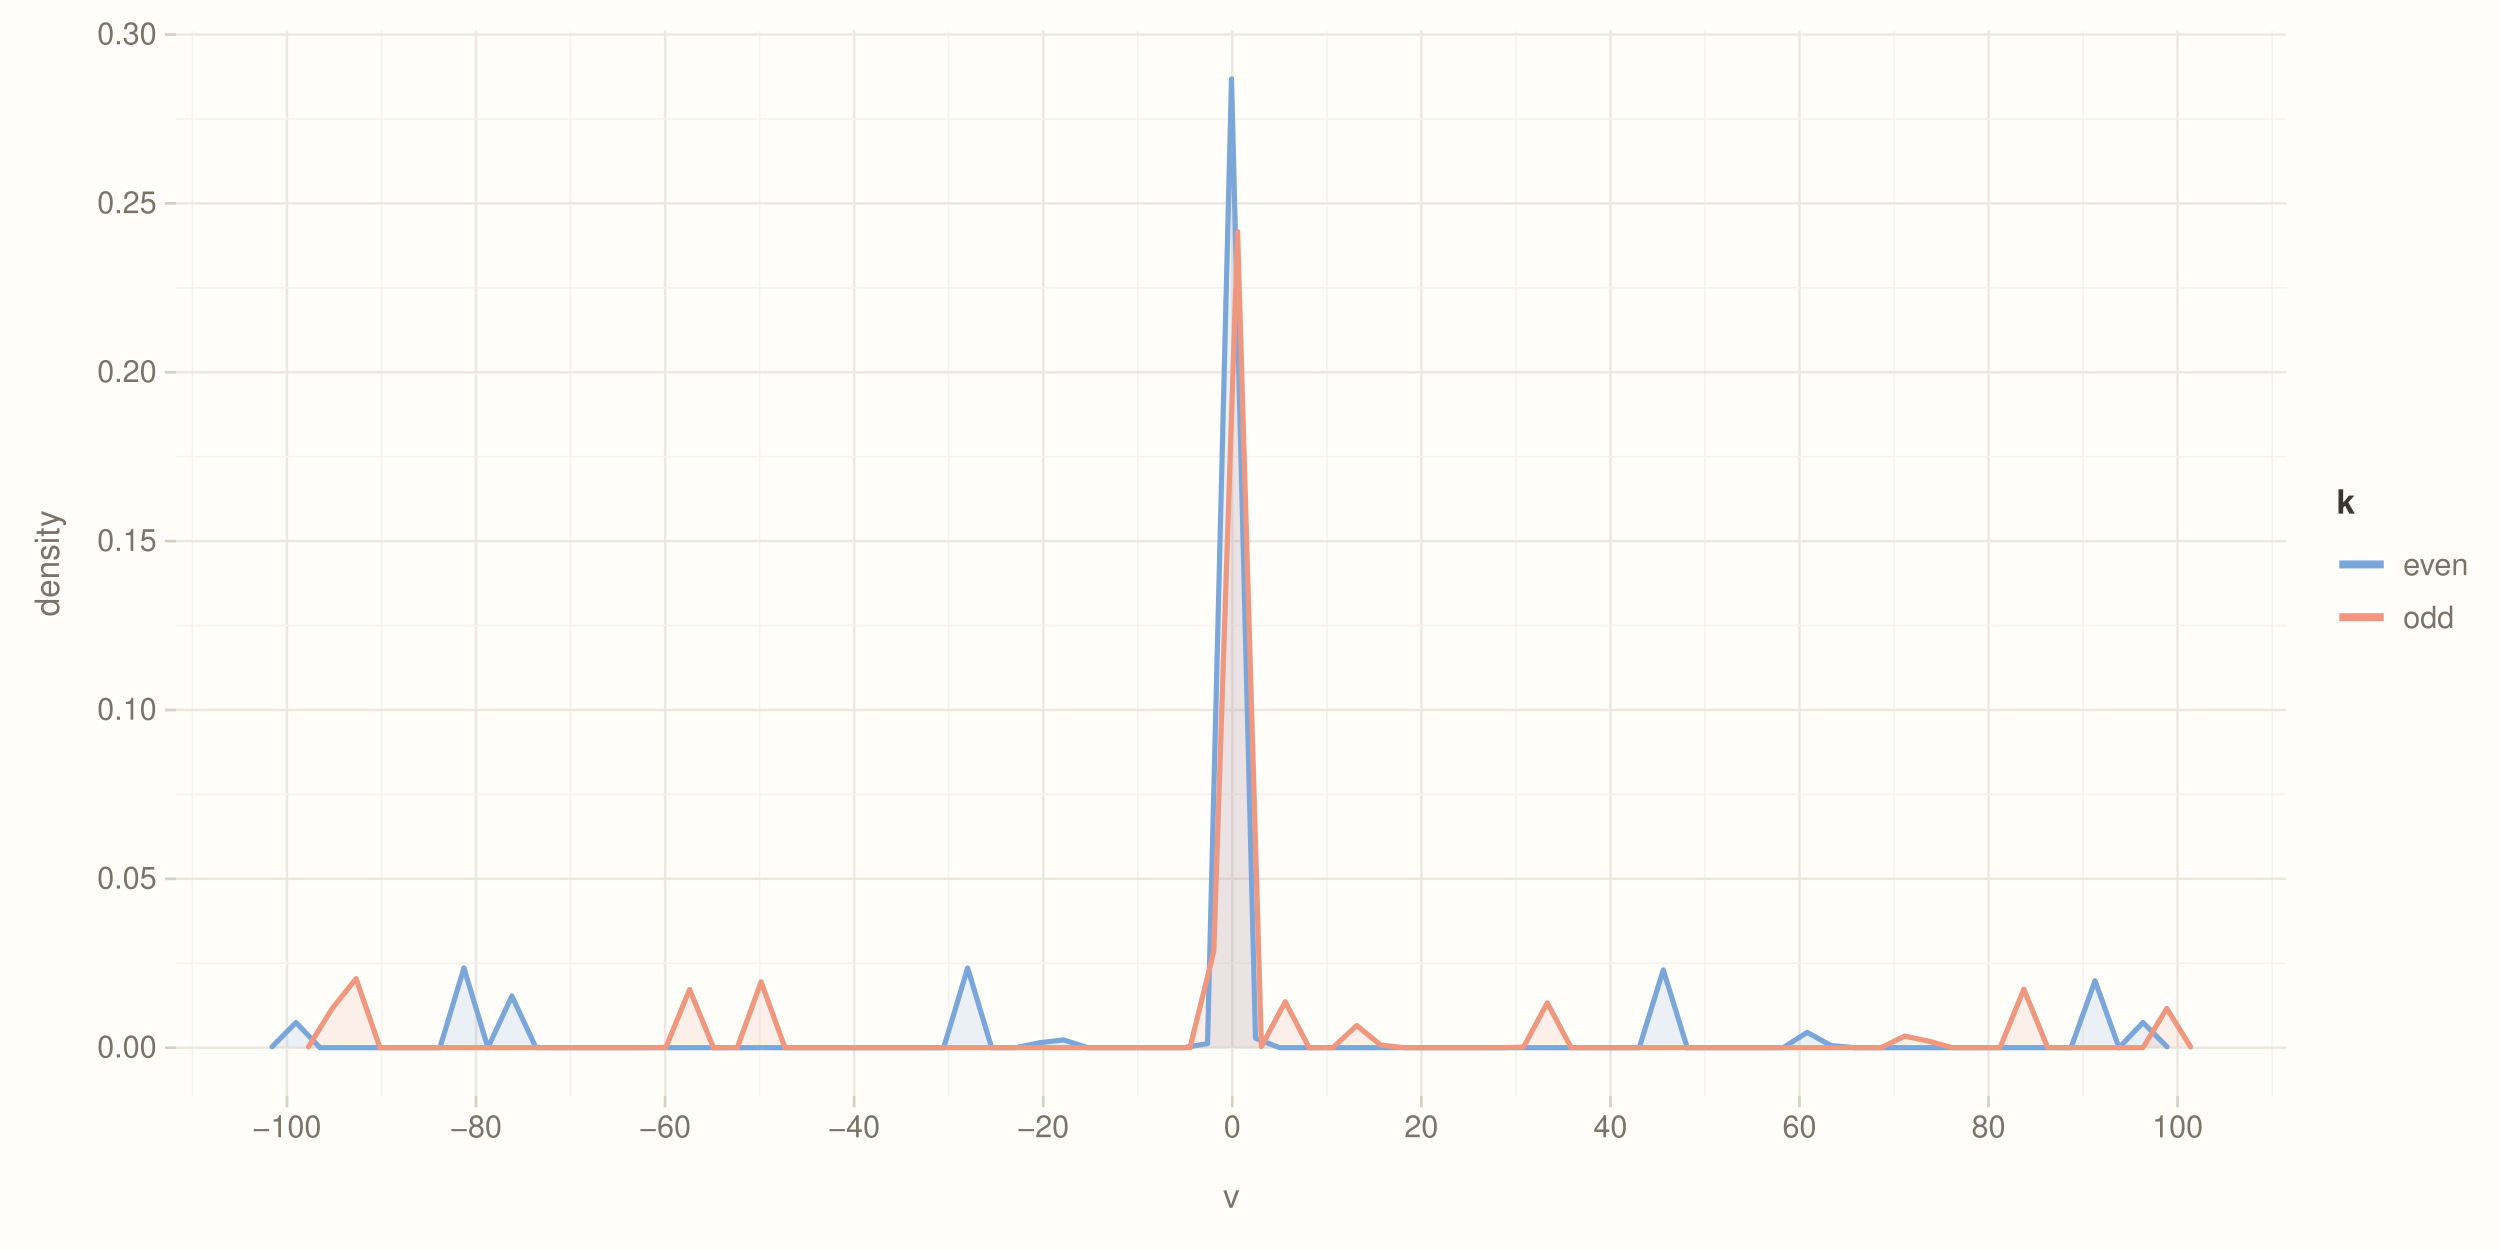
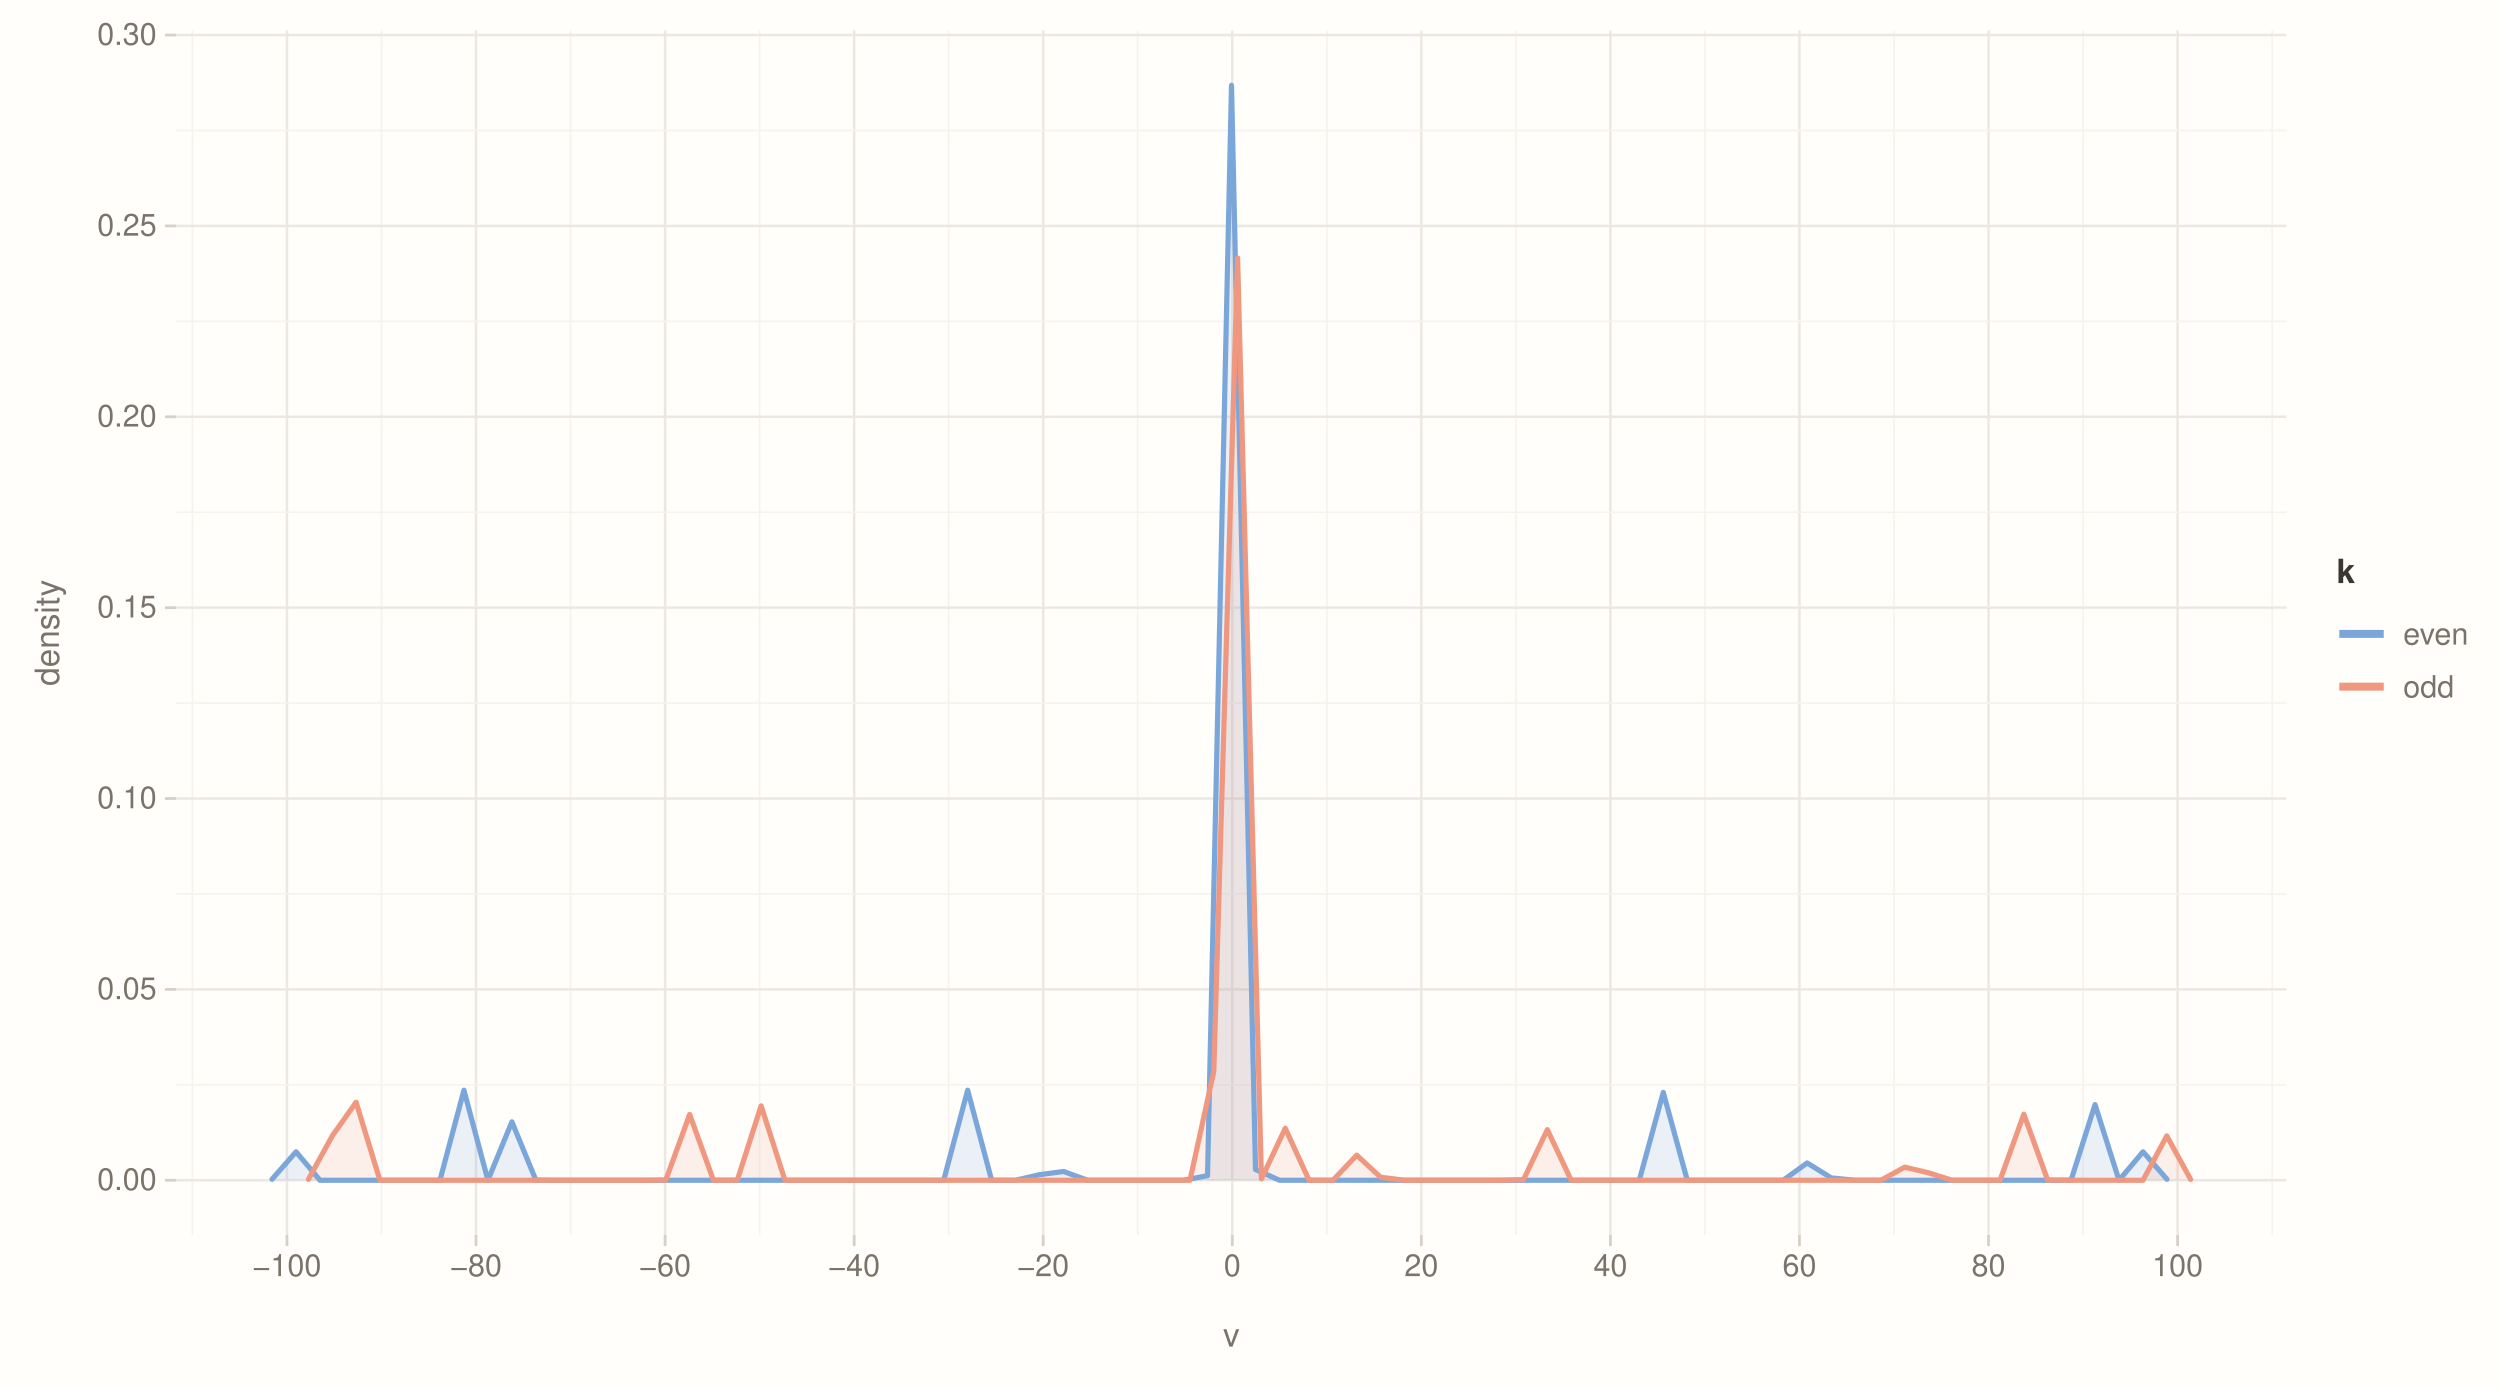
- <svg xmlns="http://www.w3.org/2000/svg" width="900" height="450" viewBox="0 0 900 450" font-family="Helvetica, Arial, 'Liberation Sans', sans-serif" font-size="12" style="color:#3A3631">
-   <rect width="900" height="450" fill="#FFFEFB" />
-   <text x="443.276" y="434.8" text-anchor="middle" font-size="12" fill="#7A736A">v</text>
-   <text transform="translate(21.2,202.8) rotate(-90)" text-anchor="middle" font-size="12" fill="#7A736A">density</text>
+ <svg xmlns="http://www.w3.org/2000/svg" width="900" height="500" viewBox="0 0 900 500" font-family="Helvetica, Arial, 'Liberation Sans', sans-serif" font-size="12" style="color:#3A3631">
+   <rect width="900" height="500" fill="#FFFEFB" />
+   <text x="443.276" y="484.8" text-anchor="middle" font-size="12" fill="#7A736A">v</text>
+   <text transform="translate(21.2,227.8) rotate(-90)" text-anchor="middle" font-size="12" fill="#7A736A">density</text>
  <g class="pt-panels">
    <g class="pt-panel" data-panel="0" transform="translate(31.4,11)" fill="currentColor" text-anchor="middle">
      <g aria-label="x-grid" aria-hidden="true" stroke="#F6F3EE" stroke-width="0.6">
-         <line x1="37.877" x2="37.877" y1="0" y2="383.6" />
-         <line x1="105.94" x2="105.94" y1="0" y2="383.6" />
-         <line x1="174.003" x2="174.003" y1="0" y2="383.6" />
-         <line x1="242.065" x2="242.065" y1="0" y2="383.6" />
-         <line x1="310.128" x2="310.128" y1="0" y2="383.6" />
-         <line x1="378.191" x2="378.191" y1="0" y2="383.6" />
-         <line x1="446.253" x2="446.253" y1="0" y2="383.6" />
-         <line x1="514.316" x2="514.316" y1="0" y2="383.6" />
-         <line x1="582.379" x2="582.379" y1="0" y2="383.6" />
-         <line x1="650.441" x2="650.441" y1="0" y2="383.6" />
-         <line x1="718.504" x2="718.504" y1="0" y2="383.6" />
-         <line x1="786.566" x2="786.566" y1="0" y2="383.6" />
+         <line x1="37.877" x2="37.877" y1="0" y2="433.6" />
+         <line x1="105.94" x2="105.94" y1="0" y2="433.6" />
+         <line x1="174.003" x2="174.003" y1="0" y2="433.6" />
+         <line x1="242.065" x2="242.065" y1="0" y2="433.6" />
+         <line x1="310.128" x2="310.128" y1="0" y2="433.6" />
+         <line x1="378.191" x2="378.191" y1="0" y2="433.6" />
+         <line x1="446.253" x2="446.253" y1="0" y2="433.6" />
+         <line x1="514.316" x2="514.316" y1="0" y2="433.6" />
+         <line x1="582.379" x2="582.379" y1="0" y2="433.6" />
+         <line x1="650.441" x2="650.441" y1="0" y2="433.6" />
+         <line x1="718.504" x2="718.504" y1="0" y2="433.6" />
+         <line x1="786.566" x2="786.566" y1="0" y2="433.6" />
      </g>
      <g aria-label="x-grid" aria-hidden="true" stroke="#ECE8E1" stroke-width="0.9">
-         <line x1="71.909" x2="71.909" y1="0" y2="383.6" />
-         <line x1="139.971" x2="139.971" y1="0" y2="383.6" />
-         <line x1="208.034" x2="208.034" y1="0" y2="383.6" />
-         <line x1="276.097" x2="276.097" y1="0" y2="383.6" />
-         <line x1="344.159" x2="344.159" y1="0" y2="383.6" />
-         <line x1="412.222" x2="412.222" y1="0" y2="383.6" />
-         <line x1="480.285" x2="480.285" y1="0" y2="383.6" />
-         <line x1="548.347" x2="548.347" y1="0" y2="383.6" />
-         <line x1="616.41" x2="616.41" y1="0" y2="383.6" />
-         <line x1="684.473" x2="684.473" y1="0" y2="383.6" />
-         <line x1="752.535" x2="752.535" y1="0" y2="383.6" />
+         <line x1="71.909" x2="71.909" y1="0" y2="433.6" />
+         <line x1="139.971" x2="139.971" y1="0" y2="433.6" />
+         <line x1="208.034" x2="208.034" y1="0" y2="433.6" />
+         <line x1="276.097" x2="276.097" y1="0" y2="433.6" />
+         <line x1="344.159" x2="344.159" y1="0" y2="433.6" />
+         <line x1="412.222" x2="412.222" y1="0" y2="433.6" />
+         <line x1="480.285" x2="480.285" y1="0" y2="433.6" />
+         <line x1="548.347" x2="548.347" y1="0" y2="433.6" />
+         <line x1="616.41" x2="616.41" y1="0" y2="433.6" />
+         <line x1="684.473" x2="684.473" y1="0" y2="433.6" />
+         <line x1="752.535" x2="752.535" y1="0" y2="433.6" />
      </g>
      <g aria-label="y-grid" aria-hidden="true" stroke="#F6F3EE" stroke-width="0.6">
-         <line x1="32" x2="791.752" y1="335.77" y2="335.77" />
-         <line x1="32" x2="791.752" y1="274.981" y2="274.981" />
-         <line x1="32" x2="791.752" y1="214.193" y2="214.193" />
-         <line x1="32" x2="791.752" y1="153.405" y2="153.405" />
-         <line x1="32" x2="791.752" y1="92.617" y2="92.617" />
-         <line x1="32" x2="791.752" y1="31.828" y2="31.828" />
+         <line x1="32" x2="791.752" y1="379.535" y2="379.535" />
+         <line x1="32" x2="791.752" y1="310.823" y2="310.823" />
+         <line x1="32" x2="791.752" y1="242.112" y2="242.112" />
+         <line x1="32" x2="791.752" y1="173.4" y2="173.4" />
+         <line x1="32" x2="791.752" y1="104.689" y2="104.689" />
+         <line x1="32" x2="791.752" y1="35.977" y2="35.977" />
      </g>
      <g aria-label="y-grid" aria-hidden="true" stroke="#ECE8E1" stroke-width="0.9">
-         <line x1="32" x2="791.752" y1="366.164" y2="366.164" />
-         <line x1="32" x2="791.752" y1="305.375" y2="305.375" />
-         <line x1="32" x2="791.752" y1="244.587" y2="244.587" />
-         <line x1="32" x2="791.752" y1="183.799" y2="183.799" />
-         <line x1="32" x2="791.752" y1="123.011" y2="123.011" />
-         <line x1="32" x2="791.752" y1="62.222" y2="62.222" />
-         <line x1="32" x2="791.752" y1="1.434" y2="1.434" />
+         <line x1="32" x2="791.752" y1="413.891" y2="413.891" />
+         <line x1="32" x2="791.752" y1="345.179" y2="345.179" />
+         <line x1="32" x2="791.752" y1="276.468" y2="276.468" />
+         <line x1="32" x2="791.752" y1="207.756" y2="207.756" />
+         <line x1="32" x2="791.752" y1="139.044" y2="139.044" />
+         <line x1="32" x2="791.752" y1="70.333" y2="70.333" />
+         <line x1="32" x2="791.752" y1="1.621" y2="1.621" />
      </g>
-       <clipPath id="plot-clip-18">
-         <rect x="32" y="0" width="759.752" height="383.6" />
+       <clipPath id="plot-clip-19">
+         <rect x="32" y="0" width="759.752" height="433.6" />
      </clipPath>
-       <g aria-label="area" clip-path="url(#plot-clip-18)">
+       <g aria-label="area" clip-path="url(#plot-clip-19)">
        <g fill-opacity="0.15">
-           <path fill="#7AA6DA" d="M66.534,365.844L75.169,357.103L83.805,366.164L92.44,366.164L101.075,366.164L109.71,366.164L118.345,366.164L126.981,366.162L135.616,337.487L144.251,366.163L152.886,347.559L161.521,366.117L170.157,366.164L178.792,366.164L187.427,366.164L196.062,366.164L204.697,366.164L213.333,366.164L221.968,366.164L230.603,366.164L239.238,366.164L247.874,366.164L256.509,366.164L265.144,366.164L273.779,366.164L282.414,366.164L291.05,366.164L299.685,366.164L308.32,366.163L316.955,337.484L325.59,366.162L334.226,366.164L342.861,364.387L351.496,363.372L360.131,366.164L368.766,366.164L377.402,366.164L386.037,366.164L394.672,366.164L403.307,364.697L411.942,17.436L420.578,362.732L429.213,366.164L437.848,366.164L446.483,366.164L455.118,366.164L463.754,366.164L472.389,366.164L481.024,366.164L489.659,366.164L498.294,366.164L506.93,366.164L515.565,366.164L524.2,366.164L532.835,366.164L541.471,366.164L550.106,366.164L558.741,366.163L567.376,338.188L576.011,366.161L584.647,366.164L593.282,366.164L601.917,366.164L610.552,366.164L619.187,360.654L627.823,365.415L636.458,366.164L645.093,366.164L653.728,366.164L662.363,366.164L670.999,366.164L679.634,366.164L688.269,366.164L696.904,366.164L705.539,366.164L714.175,366.151L722.81,342.074L731.445,366.164L740.08,357.103L748.715,365.844L748.715,366.164L740.08,366.164L731.445,366.164L722.81,366.164L714.175,366.164L705.539,366.164L696.904,366.164L688.269,366.164L679.634,366.164L670.999,366.164L662.363,366.164L653.728,366.164L645.093,366.164L636.458,366.164L627.823,366.164L619.187,366.164L610.552,366.164L601.917,366.164L593.282,366.164L584.647,366.164L576.011,366.164L567.376,366.164L558.741,366.164L550.106,366.164L541.471,366.164L532.835,366.164L524.2,366.164L515.565,366.164L506.93,366.164L498.294,366.164L489.659,366.164L481.024,366.164L472.389,366.164L463.754,366.164L455.118,366.164L446.483,366.164L437.848,366.164L429.213,366.164L420.578,366.164L411.942,366.164L403.307,366.164L394.672,366.164L386.037,366.164L377.402,366.164L368.766,366.164L360.131,366.164L351.496,366.164L342.861,366.164L334.226,366.164L325.59,366.164L316.955,366.164L308.32,366.164L299.685,366.164L291.05,366.164L282.414,366.164L273.779,366.164L265.144,366.164L256.509,366.164L247.874,366.164L239.238,366.164L230.603,366.164L221.968,366.164L213.333,366.164L204.697,366.164L196.062,366.164L187.427,366.164L178.792,366.164L170.157,366.164L161.521,366.164L152.886,366.164L144.251,366.164L135.616,366.164L126.981,366.164L118.345,366.164L109.71,366.164L101.075,366.164L92.44,366.164L83.805,366.164L75.169,366.164L66.534,366.164Z" />
-           <path fill="#EF977F" d="M79.642,365.87L88.219,352.026L96.796,341.311L105.373,366.162L113.95,366.164L122.527,366.164L131.104,366.164L139.68,366.164L148.257,366.164L156.834,366.164L165.411,366.164L173.988,366.164L182.565,366.164L191.142,366.164L199.719,366.164L208.296,366.092L216.873,345.214L225.45,366.163L234.026,366.13L242.603,342.467L251.18,366.163L259.757,366.164L268.334,366.164L276.911,366.164L285.488,366.164L294.065,366.164L302.642,366.164L311.219,366.164L319.795,366.164L328.372,366.164L336.949,366.164L345.526,366.164L354.103,366.164L362.68,366.164L371.257,366.164L379.834,366.164L388.411,366.164L396.988,366.164L405.565,331.513L414.141,72.424L422.718,365.727L431.295,349.616L439.872,366.164L448.449,366.164L457.026,358.179L465.603,365.198L474.18,366.164L482.757,366.164L491.334,366.164L499.911,366.164L508.487,366.164L517.064,365.964L525.641,350.047L534.218,366.164L542.795,366.164L551.372,366.164L559.949,366.164L568.526,366.164L577.103,366.164L585.68,366.164L594.257,366.164L602.833,366.164L611.41,366.164L619.987,366.164L628.564,366.164L637.141,366.164L645.718,366.164L654.295,362.002L662.872,363.799L671.449,366.164L680.026,366.164L688.603,366.163L697.179,345.126L705.756,366.094L714.333,366.164L722.91,366.164L731.487,366.164L740.064,366.164L748.641,352.048L757.218,365.87L757.218,366.164L748.641,366.164L740.064,366.164L731.487,366.164L722.91,366.164L714.333,366.164L705.756,366.164L697.179,366.164L688.603,366.164L680.026,366.164L671.449,366.164L662.872,366.164L654.295,366.164L645.718,366.164L637.141,366.164L628.564,366.164L619.987,366.164L611.41,366.164L602.833,366.164L594.257,366.164L585.68,366.164L577.103,366.164L568.526,366.164L559.949,366.164L551.372,366.164L542.795,366.164L534.218,366.164L525.641,366.164L517.064,366.164L508.487,366.164L499.911,366.164L491.334,366.164L482.757,366.164L474.18,366.164L465.603,366.164L457.026,366.164L448.449,366.164L439.872,366.164L431.295,366.164L422.718,366.164L414.141,366.164L405.565,366.164L396.988,366.164L388.411,366.164L379.834,366.164L371.257,366.164L362.68,366.164L354.103,366.164L345.526,366.164L336.949,366.164L328.372,366.164L319.795,366.164L311.219,366.164L302.642,366.164L294.065,366.164L285.488,366.164L276.911,366.164L268.334,366.164L259.757,366.164L251.18,366.164L242.603,366.164L234.026,366.164L225.45,366.164L216.873,366.164L208.296,366.164L199.719,366.164L191.142,366.164L182.565,366.164L173.988,366.164L165.411,366.164L156.834,366.164L148.257,366.164L139.68,366.164L131.104,366.164L122.527,366.164L113.95,366.164L105.373,366.164L96.796,366.164L88.219,366.164L79.642,366.164Z" />
+           <path fill="#7AA6DA" d="M66.534,413.529L75.169,403.649L83.805,413.891L92.44,413.891L101.075,413.891L109.71,413.891L118.345,413.891L126.981,413.889L135.616,381.476L144.251,413.89L152.886,392.862L161.521,413.838L170.157,413.891L178.792,413.891L187.427,413.891L196.062,413.891L204.697,413.891L213.333,413.891L221.968,413.891L230.603,413.891L239.238,413.891L247.874,413.891L256.509,413.891L265.144,413.891L273.779,413.891L282.414,413.891L291.05,413.891L299.685,413.891L308.32,413.89L316.955,381.473L325.59,413.889L334.226,413.891L342.861,411.882L351.496,410.736L360.131,413.891L368.766,413.891L377.402,413.891L386.037,413.891L394.672,413.891L403.307,412.234L411.942,19.709L420.578,410.012L429.213,413.891L437.848,413.891L446.483,413.891L455.118,413.891L463.754,413.891L472.389,413.891L481.024,413.891L489.659,413.891L498.294,413.891L506.93,413.891L515.565,413.891L524.2,413.891L532.835,413.891L541.471,413.891L550.106,413.891L558.741,413.891L567.376,382.269L576.011,413.887L584.647,413.891L593.282,413.891L601.917,413.891L610.552,413.891L619.187,407.663L627.823,413.045L636.458,413.891L645.093,413.891L653.728,413.891L662.363,413.891L670.999,413.891L679.634,413.891L688.269,413.891L696.904,413.891L705.539,413.891L714.175,413.876L722.81,386.662L731.445,413.891L740.08,403.649L748.715,413.529L748.715,413.891L740.08,413.891L731.445,413.891L722.81,413.891L714.175,413.891L705.539,413.891L696.904,413.891L688.269,413.891L679.634,413.891L670.999,413.891L662.363,413.891L653.728,413.891L645.093,413.891L636.458,413.891L627.823,413.891L619.187,413.891L610.552,413.891L601.917,413.891L593.282,413.891L584.647,413.891L576.011,413.891L567.376,413.891L558.741,413.891L550.106,413.891L541.471,413.891L532.835,413.891L524.2,413.891L515.565,413.891L506.93,413.891L498.294,413.891L489.659,413.891L481.024,413.891L472.389,413.891L463.754,413.891L455.118,413.891L446.483,413.891L437.848,413.891L429.213,413.891L420.578,413.891L411.942,413.891L403.307,413.891L394.672,413.891L386.037,413.891L377.402,413.891L368.766,413.891L360.131,413.891L351.496,413.891L342.861,413.891L334.226,413.891L325.59,413.891L316.955,413.891L308.32,413.891L299.685,413.891L291.05,413.891L282.414,413.891L273.779,413.891L265.144,413.891L256.509,413.891L247.874,413.891L239.238,413.891L230.603,413.891L221.968,413.891L213.333,413.891L204.697,413.891L196.062,413.891L187.427,413.891L178.792,413.891L170.157,413.891L161.521,413.891L152.886,413.891L144.251,413.891L135.616,413.891L126.981,413.891L118.345,413.891L109.71,413.891L101.075,413.891L92.44,413.891L83.805,413.891L75.169,413.891L66.534,413.891Z" />
+           <path fill="#EF977F" d="M79.642,413.559L88.219,397.91L96.796,385.798L105.373,413.89L113.95,413.891L122.527,413.891L131.104,413.891L139.68,413.891L148.257,413.891L156.834,413.891L165.411,413.891L173.988,413.891L182.565,413.891L191.142,413.891L199.719,413.891L208.296,413.81L216.873,390.21L225.45,413.891L234.026,413.853L242.603,387.106L251.18,413.89L259.757,413.891L268.334,413.891L276.911,413.891L285.488,413.891L294.065,413.891L302.642,413.891L311.219,413.891L319.795,413.891L328.372,413.891L336.949,413.891L345.526,413.891L354.103,413.891L362.68,413.891L371.257,413.891L379.834,413.891L388.411,413.891L396.988,413.891L405.565,374.723L414.141,81.864L422.718,413.398L431.295,395.186L439.872,413.891L448.449,413.891L457.026,404.865L465.603,412.8L474.18,413.891L482.757,413.891L491.334,413.891L499.911,413.891L508.487,413.891L517.064,413.665L525.641,395.674L534.218,413.891L542.795,413.891L551.372,413.891L559.949,413.891L568.526,413.891L577.103,413.891L585.68,413.891L594.257,413.891L602.833,413.891L611.41,413.891L619.987,413.891L628.564,413.891L637.141,413.891L645.718,413.891L654.295,409.186L662.872,411.218L671.449,413.891L680.026,413.891L688.603,413.891L697.179,390.111L705.756,413.812L714.333,413.891L722.91,413.891L731.487,413.891L740.064,413.891L748.641,397.935L757.218,413.559L757.218,413.891L748.641,413.891L740.064,413.891L731.487,413.891L722.91,413.891L714.333,413.891L705.756,413.891L697.179,413.891L688.603,413.891L680.026,413.891L671.449,413.891L662.872,413.891L654.295,413.891L645.718,413.891L637.141,413.891L628.564,413.891L619.987,413.891L611.41,413.891L602.833,413.891L594.257,413.891L585.68,413.891L577.103,413.891L568.526,413.891L559.949,413.891L551.372,413.891L542.795,413.891L534.218,413.891L525.641,413.891L517.064,413.891L508.487,413.891L499.911,413.891L491.334,413.891L482.757,413.891L474.18,413.891L465.603,413.891L457.026,413.891L448.449,413.891L439.872,413.891L431.295,413.891L422.718,413.891L414.141,413.891L405.565,413.891L396.988,413.891L388.411,413.891L379.834,413.891L371.257,413.891L362.68,413.891L354.103,413.891L345.526,413.891L336.949,413.891L328.372,413.891L319.795,413.891L311.219,413.891L302.642,413.891L294.065,413.891L285.488,413.891L276.911,413.891L268.334,413.891L259.757,413.891L251.18,413.891L242.603,413.891L234.026,413.891L225.45,413.891L216.873,413.891L208.296,413.891L199.719,413.891L191.142,413.891L182.565,413.891L173.988,413.891L165.411,413.891L156.834,413.891L148.257,413.891L139.68,413.891L131.104,413.891L122.527,413.891L113.95,413.891L105.373,413.891L96.796,413.891L88.219,413.891L79.642,413.891Z" />
        </g>
      </g>
-       <g aria-label="line" clip-path="url(#plot-clip-18)">
+       <g aria-label="line" clip-path="url(#plot-clip-19)">
        <g fill="none" stroke-width="1.875" stroke-linejoin="round" stroke-linecap="round">
-           <path stroke="#7AA6DA" d="M66.534,365.844L75.169,357.103L83.805,366.164L92.44,366.164L101.075,366.164L109.71,366.164L118.345,366.164L126.981,366.162L135.616,337.487L144.251,366.163L152.886,347.559L161.521,366.117L170.157,366.164L178.792,366.164L187.427,366.164L196.062,366.164L204.697,366.164L213.333,366.164L221.968,366.164L230.603,366.164L239.238,366.164L247.874,366.164L256.509,366.164L265.144,366.164L273.779,366.164L282.414,366.164L291.05,366.164L299.685,366.164L308.32,366.163L316.955,337.484L325.59,366.162L334.226,366.164L342.861,364.387L351.496,363.372L360.131,366.164L368.766,366.164L377.402,366.164L386.037,366.164L394.672,366.164L403.307,364.697L411.942,17.436L420.578,362.732L429.213,366.164L437.848,366.164L446.483,366.164L455.118,366.164L463.754,366.164L472.389,366.164L481.024,366.164L489.659,366.164L498.294,366.164L506.93,366.164L515.565,366.164L524.2,366.164L532.835,366.164L541.471,366.164L550.106,366.164L558.741,366.163L567.376,338.188L576.011,366.161L584.647,366.164L593.282,366.164L601.917,366.164L610.552,366.164L619.187,360.654L627.823,365.415L636.458,366.164L645.093,366.164L653.728,366.164L662.363,366.164L670.999,366.164L679.634,366.164L688.269,366.164L696.904,366.164L705.539,366.164L714.175,366.151L722.81,342.074L731.445,366.164L740.08,357.103L748.715,365.844" />
-           <path stroke="#EF977F" d="M79.642,365.87L88.219,352.026L96.796,341.311L105.373,366.162L113.95,366.164L122.527,366.164L131.104,366.164L139.68,366.164L148.257,366.164L156.834,366.164L165.411,366.164L173.988,366.164L182.565,366.164L191.142,366.164L199.719,366.164L208.296,366.092L216.873,345.214L225.45,366.163L234.026,366.13L242.603,342.467L251.18,366.163L259.757,366.164L268.334,366.164L276.911,366.164L285.488,366.164L294.065,366.164L302.642,366.164L311.219,366.164L319.795,366.164L328.372,366.164L336.949,366.164L345.526,366.164L354.103,366.164L362.68,366.164L371.257,366.164L379.834,366.164L388.411,366.164L396.988,366.164L405.565,331.513L414.141,72.424L422.718,365.727L431.295,349.616L439.872,366.164L448.449,366.164L457.026,358.179L465.603,365.198L474.18,366.164L482.757,366.164L491.334,366.164L499.911,366.164L508.487,366.164L517.064,365.964L525.641,350.047L534.218,366.164L542.795,366.164L551.372,366.164L559.949,366.164L568.526,366.164L577.103,366.164L585.68,366.164L594.257,366.164L602.833,366.164L611.41,366.164L619.987,366.164L628.564,366.164L637.141,366.164L645.718,366.164L654.295,362.002L662.872,363.799L671.449,366.164L680.026,366.164L688.603,366.163L697.179,345.126L705.756,366.094L714.333,366.164L722.91,366.164L731.487,366.164L740.064,366.164L748.641,352.048L757.218,365.87" />
+           <path stroke="#7AA6DA" d="M66.534,413.529L75.169,403.649L83.805,413.891L92.44,413.891L101.075,413.891L109.71,413.891L118.345,413.891L126.981,413.889L135.616,381.476L144.251,413.89L152.886,392.862L161.521,413.838L170.157,413.891L178.792,413.891L187.427,413.891L196.062,413.891L204.697,413.891L213.333,413.891L221.968,413.891L230.603,413.891L239.238,413.891L247.874,413.891L256.509,413.891L265.144,413.891L273.779,413.891L282.414,413.891L291.05,413.891L299.685,413.891L308.32,413.89L316.955,381.473L325.59,413.889L334.226,413.891L342.861,411.882L351.496,410.736L360.131,413.891L368.766,413.891L377.402,413.891L386.037,413.891L394.672,413.891L403.307,412.234L411.942,19.709L420.578,410.012L429.213,413.891L437.848,413.891L446.483,413.891L455.118,413.891L463.754,413.891L472.389,413.891L481.024,413.891L489.659,413.891L498.294,413.891L506.93,413.891L515.565,413.891L524.2,413.891L532.835,413.891L541.471,413.891L550.106,413.891L558.741,413.891L567.376,382.269L576.011,413.887L584.647,413.891L593.282,413.891L601.917,413.891L610.552,413.891L619.187,407.663L627.823,413.045L636.458,413.891L645.093,413.891L653.728,413.891L662.363,413.891L670.999,413.891L679.634,413.891L688.269,413.891L696.904,413.891L705.539,413.891L714.175,413.876L722.81,386.662L731.445,413.891L740.08,403.649L748.715,413.529" />
+           <path stroke="#EF977F" d="M79.642,413.559L88.219,397.91L96.796,385.798L105.373,413.89L113.95,413.891L122.527,413.891L131.104,413.891L139.68,413.891L148.257,413.891L156.834,413.891L165.411,413.891L173.988,413.891L182.565,413.891L191.142,413.891L199.719,413.891L208.296,413.81L216.873,390.21L225.45,413.891L234.026,413.853L242.603,387.106L251.18,413.89L259.757,413.891L268.334,413.891L276.911,413.891L285.488,413.891L294.065,413.891L302.642,413.891L311.219,413.891L319.795,413.891L328.372,413.891L336.949,413.891L345.526,413.891L354.103,413.891L362.68,413.891L371.257,413.891L379.834,413.891L388.411,413.891L396.988,413.891L405.565,374.723L414.141,81.864L422.718,413.398L431.295,395.186L439.872,413.891L448.449,413.891L457.026,404.865L465.603,412.8L474.18,413.891L482.757,413.891L491.334,413.891L499.911,413.891L508.487,413.891L517.064,413.665L525.641,395.674L534.218,413.891L542.795,413.891L551.372,413.891L559.949,413.891L568.526,413.891L577.103,413.891L585.68,413.891L594.257,413.891L602.833,413.891L611.41,413.891L619.987,413.891L628.564,413.891L637.141,413.891L645.718,413.891L654.295,409.186L662.872,411.218L671.449,413.891L680.026,413.891L688.603,413.891L697.179,390.111L705.756,413.812L714.333,413.891L722.91,413.891L731.487,413.891L740.064,413.891L748.641,397.935L757.218,413.559" />
        </g>
      </g>
      <g aria-label="x-axis tick" aria-hidden="true" fill="none" stroke="#D6D0C6">
-         <path transform="translate(71.90875,383.6)" d="M0,0L0,4" />
-         <path transform="translate(139.9714,383.6)" d="M0,0L0,4" />
-         <path transform="translate(208.034,383.6)" d="M0,0L0,4" />
-         <path transform="translate(276.0967,383.6)" d="M0,0L0,4" />
-         <path transform="translate(344.1593,383.6)" d="M0,0L0,4" />
-         <path transform="translate(412.2219,383.6)" d="M0,0L0,4" />
-         <path transform="translate(480.2846,383.6)" d="M0,0L0,4" />
-         <path transform="translate(548.3472,383.6)" d="M0,0L0,4" />
-         <path transform="translate(616.4099,383.6)" d="M0,0L0,4" />
-         <path transform="translate(684.4725,383.6)" d="M0,0L0,4" />
-         <path transform="translate(752.5351,383.6)" d="M0,0L0,4" />
+         <path transform="translate(71.90875,433.6)" d="M0,0L0,4" />
+         <path transform="translate(139.9714,433.6)" d="M0,0L0,4" />
+         <path transform="translate(208.034,433.6)" d="M0,0L0,4" />
+         <path transform="translate(276.0967,433.6)" d="M0,0L0,4" />
+         <path transform="translate(344.1593,433.6)" d="M0,0L0,4" />
+         <path transform="translate(412.2219,433.6)" d="M0,0L0,4" />
+         <path transform="translate(480.2846,433.6)" d="M0,0L0,4" />
+         <path transform="translate(548.3472,433.6)" d="M0,0L0,4" />
+         <path transform="translate(616.4099,433.6)" d="M0,0L0,4" />
+         <path transform="translate(684.4725,433.6)" d="M0,0L0,4" />
+         <path transform="translate(752.5351,433.6)" d="M0,0L0,4" />
      </g>
      <g aria-label="x-axis tick label" fill="#7A736A" font-size="11" font-variant="tabular-nums" transform="translate(0,7)">
-         <text y="0.71em" transform="translate(71.90875,383.6)">−100</text>
-         <text y="0.71em" transform="translate(139.9714,383.6)">−80</text>
-         <text y="0.71em" transform="translate(208.034,383.6)">−60</text>
-         <text y="0.71em" transform="translate(276.0967,383.6)">−40</text>
-         <text y="0.71em" transform="translate(344.1593,383.6)">−20</text>
-         <text y="0.71em" transform="translate(412.2219,383.6)">0</text>
-         <text y="0.71em" transform="translate(480.2846,383.6)">20</text>
-         <text y="0.71em" transform="translate(548.3472,383.6)">40</text>
-         <text y="0.71em" transform="translate(616.4099,383.6)">60</text>
-         <text y="0.71em" transform="translate(684.4725,383.6)">80</text>
-         <text y="0.71em" transform="translate(752.5351,383.6)">100</text>
+         <text y="0.71em" transform="translate(71.90875,433.6)">−100</text>
+         <text y="0.71em" transform="translate(139.9714,433.6)">−80</text>
+         <text y="0.71em" transform="translate(208.034,433.6)">−60</text>
+         <text y="0.71em" transform="translate(276.0967,433.6)">−40</text>
+         <text y="0.71em" transform="translate(344.1593,433.6)">−20</text>
+         <text y="0.71em" transform="translate(412.2219,433.6)">0</text>
+         <text y="0.71em" transform="translate(480.2846,433.6)">20</text>
+         <text y="0.71em" transform="translate(548.3472,433.6)">40</text>
+         <text y="0.71em" transform="translate(616.4099,433.6)">60</text>
+         <text y="0.71em" transform="translate(684.4725,433.6)">80</text>
+         <text y="0.71em" transform="translate(752.5351,433.6)">100</text>
      </g>
      <g aria-label="y-axis tick" aria-hidden="true" fill="none" stroke="#D6D0C6">
-         <path transform="translate(32,366.1636)" d="M0,0L-4,0" />
-         <path transform="translate(32,305.3754)" d="M0,0L-4,0" />
-         <path transform="translate(32,244.5872)" d="M0,0L-4,0" />
-         <path transform="translate(32,183.7989)" d="M0,0L-4,0" />
-         <path transform="translate(32,123.0107)" d="M0,0L-4,0" />
-         <path transform="translate(32,62.22248)" d="M0,0L-4,0" />
-         <path transform="translate(32,1.434251)" d="M0,0L-4,0" />
+         <path transform="translate(32,413.8909)" d="M0,0L-4,0" />
+         <path transform="translate(32,345.1793)" d="M0,0L-4,0" />
+         <path transform="translate(32,276.4677)" d="M0,0L-4,0" />
+         <path transform="translate(32,207.7561)" d="M0,0L-4,0" />
+         <path transform="translate(32,139.0444)" d="M0,0L-4,0" />
+         <path transform="translate(32,70.33282)" d="M0,0L-4,0" />
+         <path transform="translate(32,1.621197)" d="M0,0L-4,0" />
      </g>
      <g aria-label="y-axis tick label" fill="#7A736A" text-anchor="end" font-size="11" font-variant="tabular-nums" transform="translate(-7,0)">
-         <text y="0.32em" transform="translate(32,366.1636)">0.00</text>
-         <text y="0.32em" transform="translate(32,305.3754)">0.05</text>
-         <text y="0.32em" transform="translate(32,244.5872)">0.10</text>
-         <text y="0.32em" transform="translate(32,183.7989)">0.15</text>
-         <text y="0.32em" transform="translate(32,123.0107)">0.20</text>
-         <text y="0.32em" transform="translate(32,62.22248)">0.25</text>
-         <text y="0.32em" transform="translate(32,1.434251)">0.30</text>
+         <text y="0.32em" transform="translate(32,413.8909)">0.00</text>
+         <text y="0.32em" transform="translate(32,345.1793)">0.05</text>
+         <text y="0.32em" transform="translate(32,276.4677)">0.10</text>
+         <text y="0.32em" transform="translate(32,207.7561)">0.15</text>
+         <text y="0.32em" transform="translate(32,139.0444)">0.20</text>
+         <text y="0.32em" transform="translate(32,70.33282)">0.25</text>
+         <text y="0.32em" transform="translate(32,1.621197)">0.30</text>
      </g>
    </g>
  </g>
-   <g class="pt-legend" font-size="11" transform="translate(841.152,173.9)">
+   <g class="pt-legend" font-size="11" transform="translate(841.152,198.9)">
    <text y="11" font-weight="bold" font-size="12" fill="#3A3631">k</text>
    <g class="pt-key" data-index="0" transform="translate(0,19.8)" opacity="1">
      <rect width="47.848" height="19" fill="transparent" />
      <line x1="1" x2="17" y1="9.5" y2="9.5" stroke="#7AA6DA" stroke-width="2.875" />
      <text x="24" y="9.5" dy="0.35em" fill="#7A736A">even</text>
    </g>
    <g class="pt-key" data-index="1" transform="translate(0,38.8)" opacity="1">
      <rect width="42.348" height="19" fill="transparent" />
      <line x1="1" x2="17" y1="9.5" y2="9.5" stroke="#EF977F" stroke-width="2.875" />
      <text x="24" y="9.5" dy="0.35em" fill="#7A736A">odd</text>
    </g>
  </g>
</svg>
